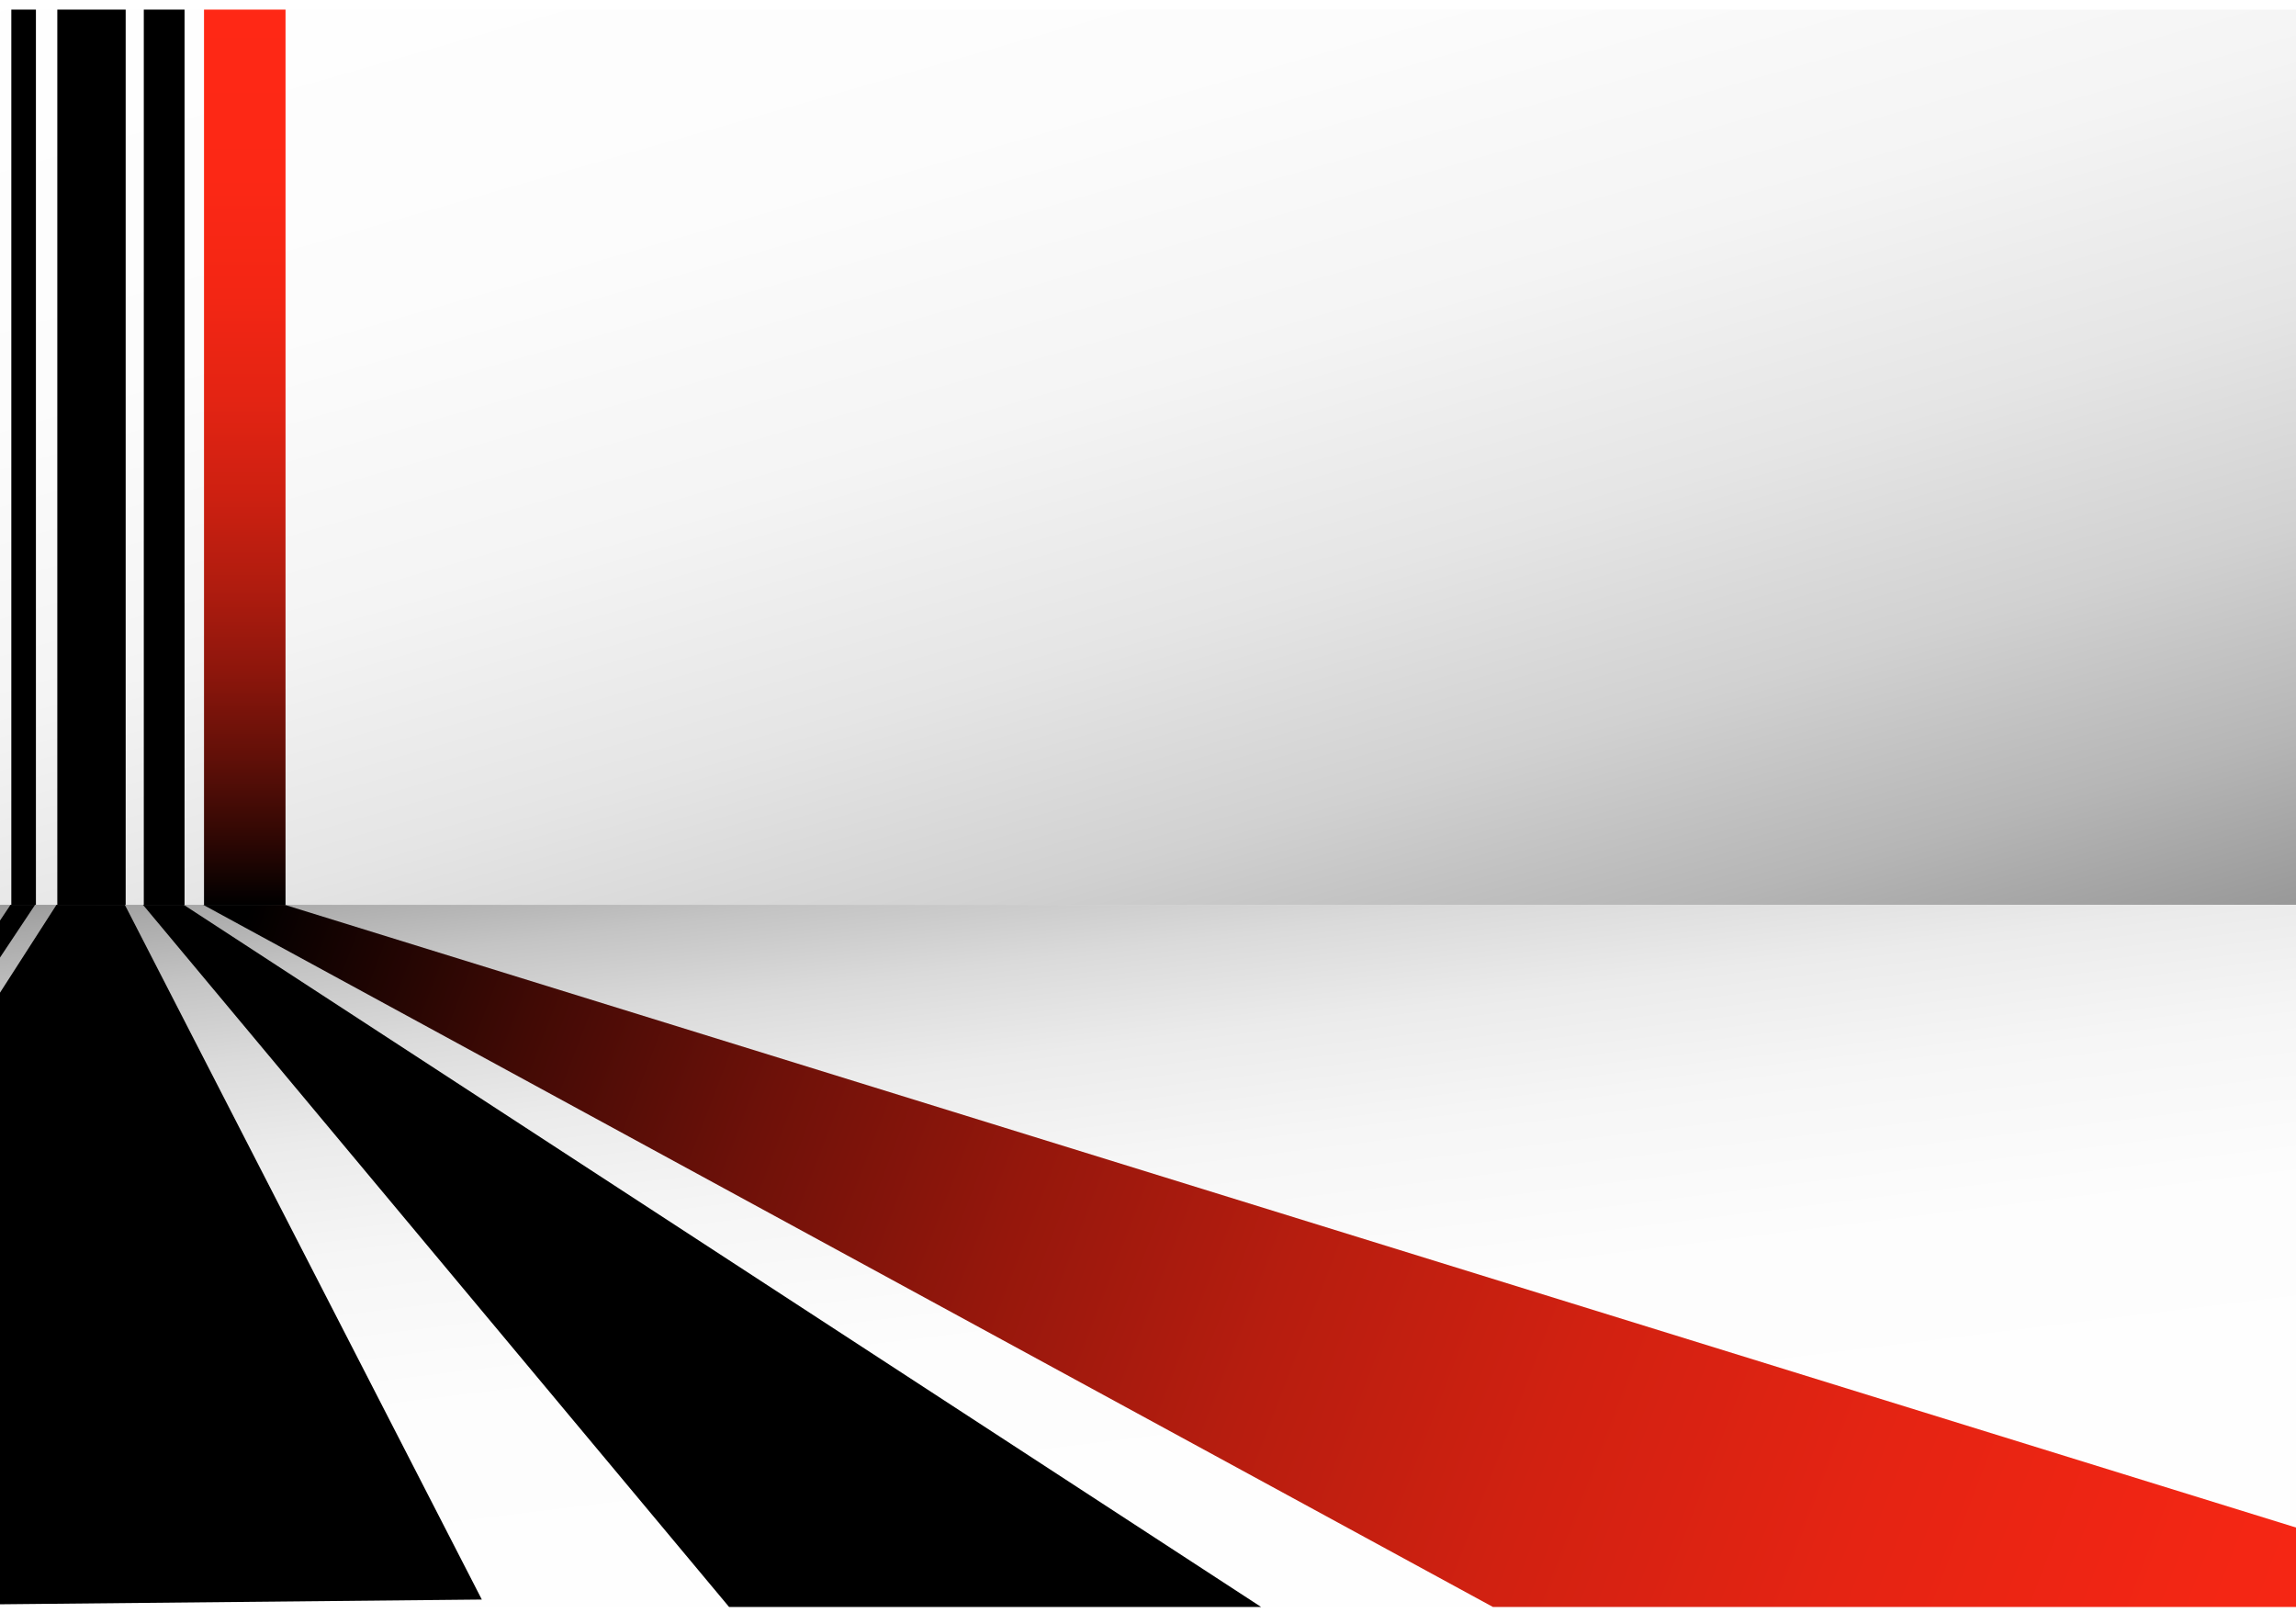
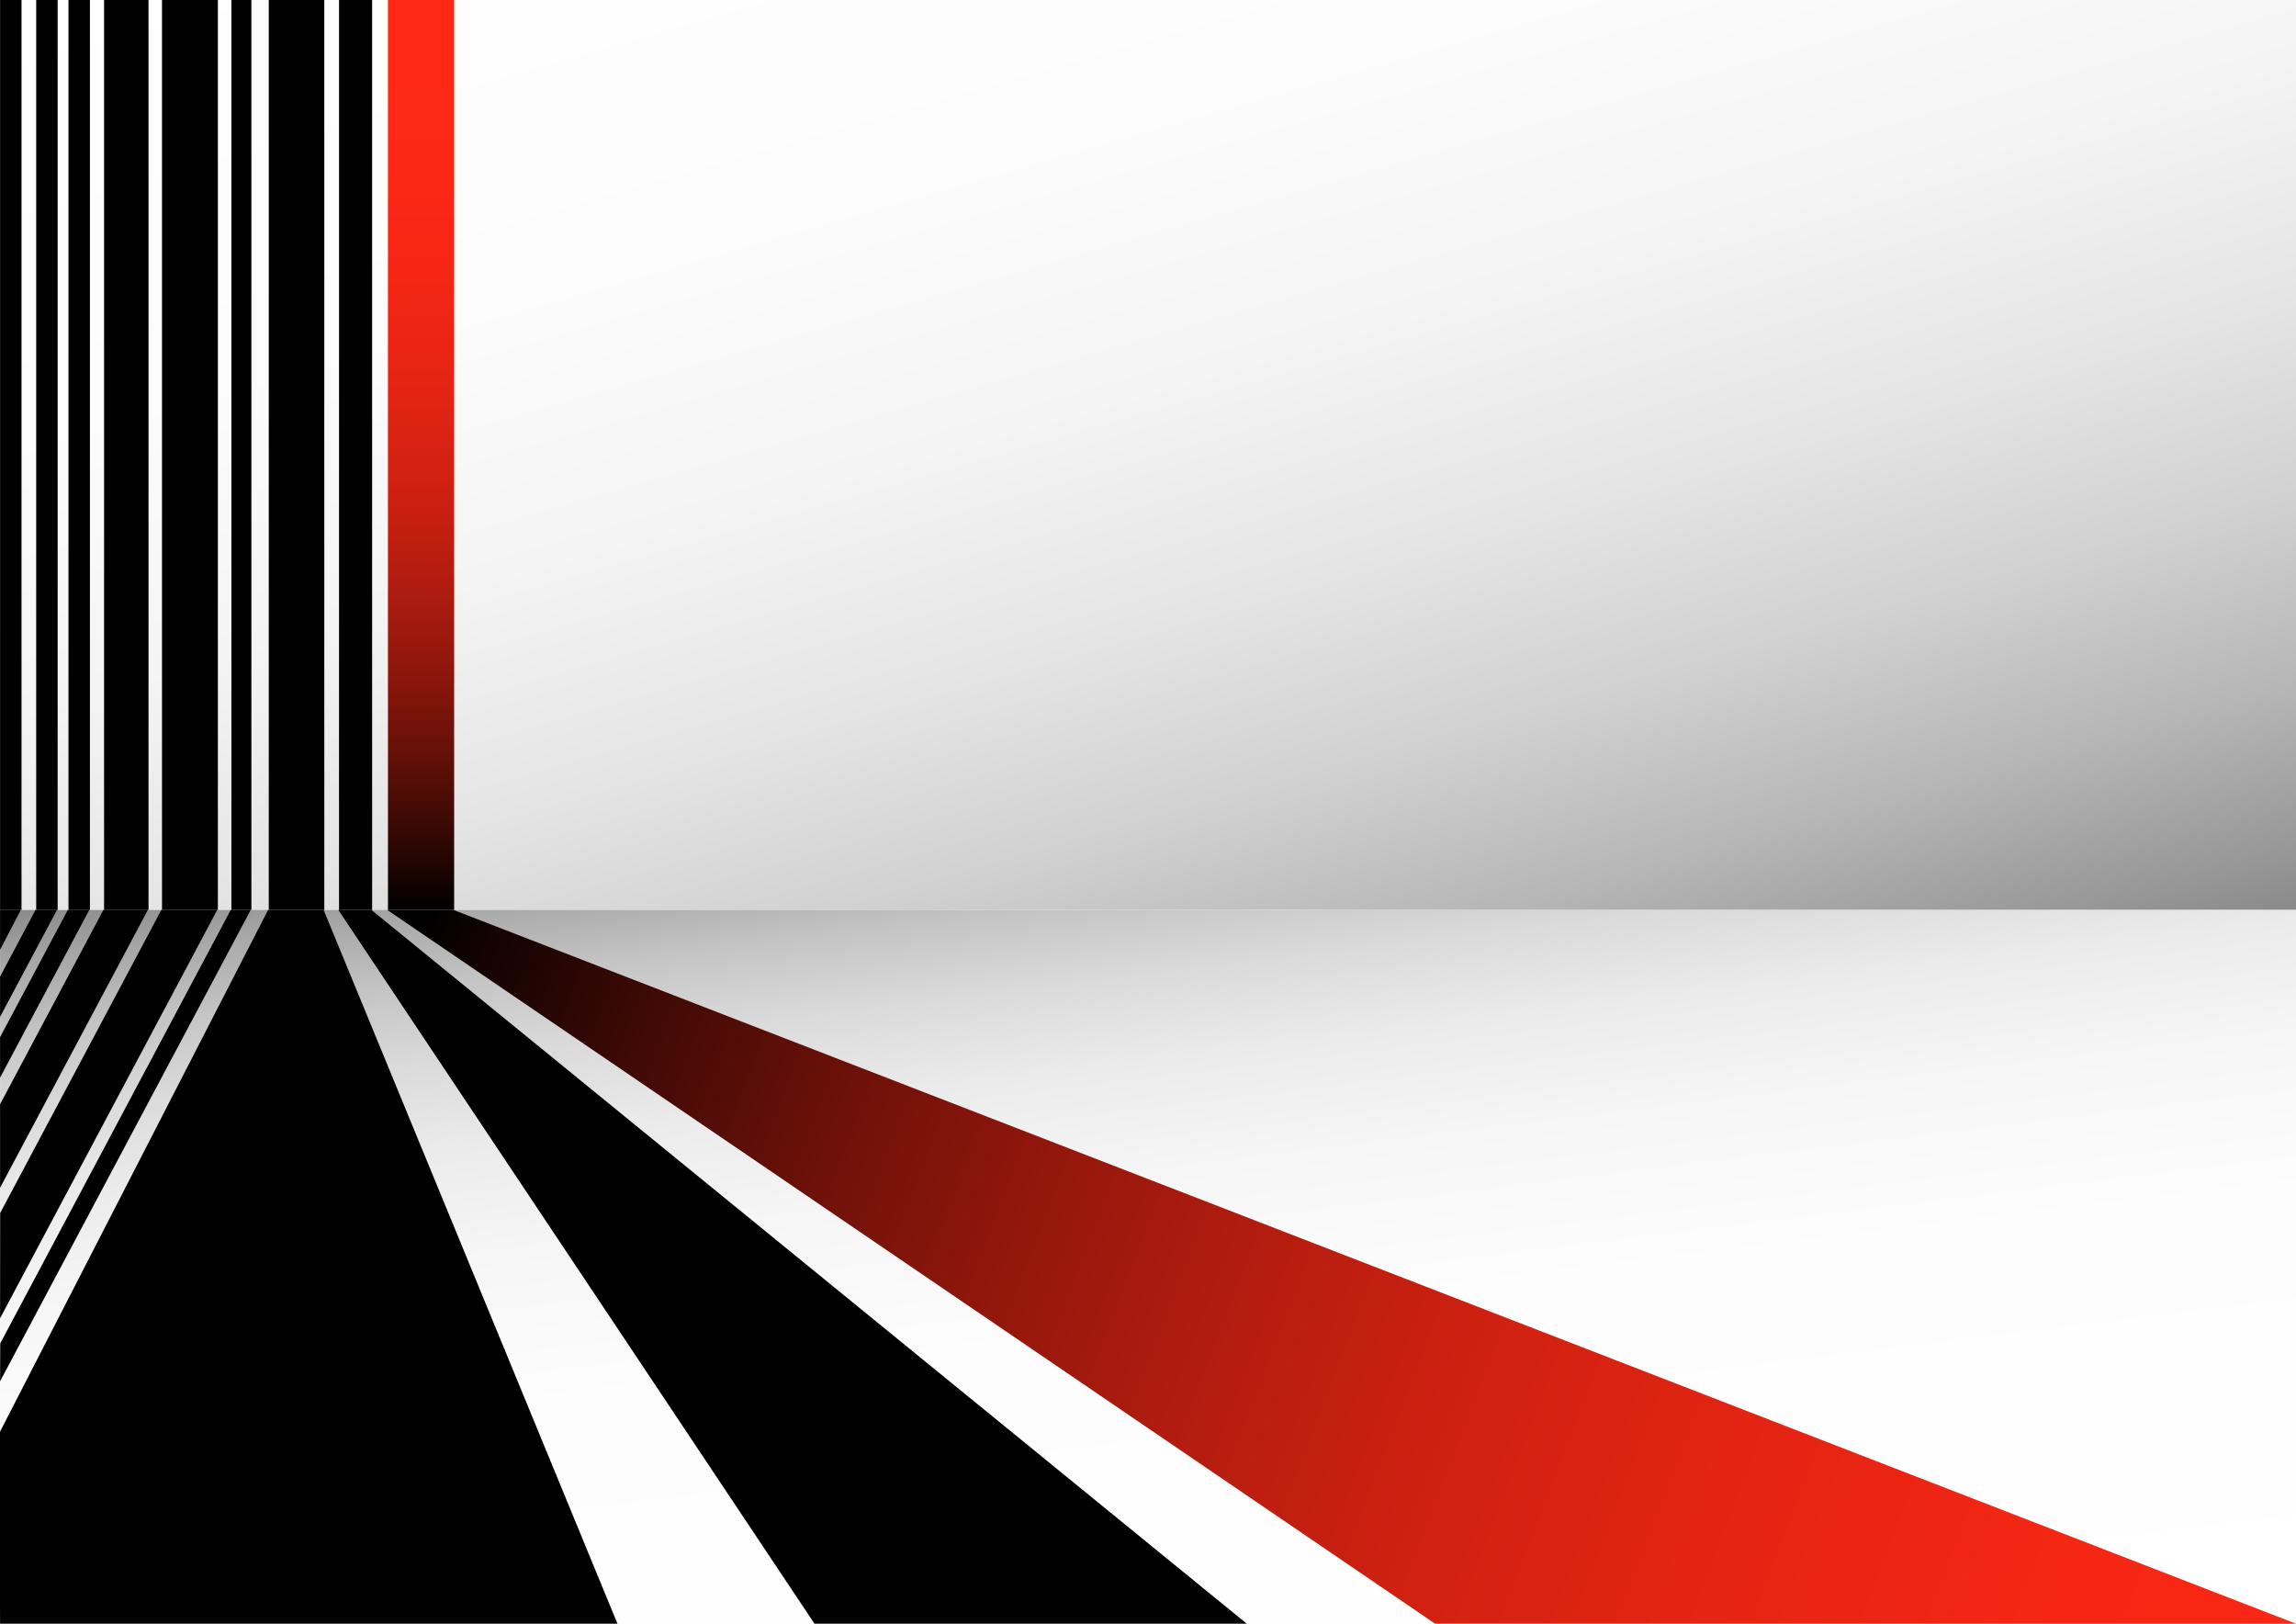
<svg xmlns="http://www.w3.org/2000/svg" version="1.1" id="Layer_1" x="0px" y="0px" width="841.89px" height="595.28px" viewBox="0 0 841.89 595.28" enable-background="new 0 0 841.89 595.28" xml:space="preserve">
-   <linearGradient id="SVGID_1_" gradientUnits="userSpaceOnUse" x1="335.024" y1="-121.294" x2="500.714" y2="456.534">
+   <linearGradient id="SVGID_1_" gradientUnits="userSpaceOnUse" x1="344.78" y1="-98.857" x2="497.134" y2="432.463">
    <stop offset="0" style="stop-color:#FFFFFF" />
    <stop offset="0.283" style="stop-color:#FCFCFC" />
    <stop offset="0.458" style="stop-color:#F4F4F4" />
    <stop offset="0.605" style="stop-color:#E5E5E5" />
    <stop offset="0.735" style="stop-color:#D1D1D1" />
    <stop offset="0.855" style="stop-color:#B6B6B6" />
    <stop offset="0.965" style="stop-color:#969696" />
    <stop offset="1" style="stop-color:#8A8A8A" />
  </linearGradient>
-   <rect x="-100.261" y="3.522" fill="url(#SVGID_1_)" width="1036.261" height="328.196" />
-   <linearGradient id="SVGID_2_" gradientUnits="userSpaceOnUse" x1="441.135" y1="649.912" x2="394.605" y2="270.956">
+   <rect x="0.025" fill="url(#SVGID_1_)" width="841.864" height="333.605" />
+   <linearGradient id="SVGID_2_" gradientUnits="userSpaceOnUse" x1="443.036" y1="644.253" x2="398.88" y2="284.632">
    <stop offset="0" style="stop-color:#FFFFFF" />
    <stop offset="0.436" style="stop-color:#FDFDFD" />
    <stop offset="0.593" style="stop-color:#F6F6F6" />
    <stop offset="0.705" style="stop-color:#EBEBEB" />
    <stop offset="0.795" style="stop-color:#DADADA" />
    <stop offset="0.873" style="stop-color:#C4C4C4" />
    <stop offset="0.94" style="stop-color:#A9A9A9" />
    <stop offset="1" style="stop-color:#8A8A8A" />
  </linearGradient>
-   <rect x="-100.261" y="331.718" fill="url(#SVGID_2_)" width="1036.261" height="257.433" />
-   <linearGradient id="SVGID_3_" gradientUnits="userSpaceOnUse" x1="89.751" y1="3.522" x2="89.751" y2="331.718">
+   <rect x="0.025" y="333.605" fill="url(#SVGID_2_)" width="841.864" height="261.675" />
+   <linearGradient id="SVGID_3_" gradientUnits="userSpaceOnUse" x1="154.392" y1="0" x2="154.392" y2="333.606">
    <stop offset="0" style="stop-color:#FF2815" />
    <stop offset="0.186" style="stop-color:#FC2815" />
    <stop offset="0.319" style="stop-color:#F32614" />
    <stop offset="0.436" style="stop-color:#E32413" />
    <stop offset="0.543" style="stop-color:#CD2011" />
    <stop offset="0.644" style="stop-color:#B01C0F" />
    <stop offset="0.74" style="stop-color:#8D160C" />
    <stop offset="0.832" style="stop-color:#631008" />
    <stop offset="0.918" style="stop-color:#340804" />
    <stop offset="1" style="stop-color:#000000" />
  </linearGradient>
-   <rect x="74.809" y="3.522" fill="url(#SVGID_3_)" width="29.885" height="328.196" />
-   <rect x="52.727" y="3.522" width="14.942" height="328.196" />
-   <rect x="21.016" y="3.522" width="25.065" height="328.196" />
-   <rect x="4.152" y="3.522" width="9.019" height="328.196" />
-   <rect x="-27.173" y="3.522" width="25.219" height="328.196" />
-   <rect x="-53.322" y="3.522" width="20.064" height="328.196" />
-   <rect x="-69.385" y="3.522" width="9.681" height="328.196" />
-   <rect x="-83.958" y="3.522" width="9.682" height="328.196" />
-   <rect x="-100.261" y="3.522" width="9.682" height="328.196" />
-   <linearGradient id="SVGID_4_" gradientUnits="userSpaceOnUse" x1="1199.233" y1="764.773" x2="89.319" y2="338.717">
+   <rect x="142.253" fill="url(#SVGID_3_)" width="24.278" height="333.605" />
+   <rect x="124.313" width="12.139" height="333.605" />
+   <rect x="98.551" width="20.363" height="333.605" />
+   <rect x="84.851" width="7.327" height="333.605" />
+   <rect x="59.402" width="20.488" height="333.605" />
+   <rect x="38.159" width="16.3" height="333.605" />
+   <rect x="25.108" width="7.865" height="333.605" />
+   <rect x="13.27" width="7.866" height="333.605" />
+   <rect x="0.025" width="7.865" height="333.605" />
+   <linearGradient id="SVGID_4_" gradientUnits="userSpaceOnUse" x1="1062.184" y1="739.264" x2="137.176" y2="384.187">
    <stop offset="0" style="stop-color:#FF2815" />
    <stop offset="0.218" style="stop-color:#FC2815" />
    <stop offset="0.354" style="stop-color:#F42614" />
    <stop offset="0.467" style="stop-color:#E52413" />
    <stop offset="0.568" style="stop-color:#D12111" />
    <stop offset="0.661" style="stop-color:#B61D0F" />
    <stop offset="0.747" style="stop-color:#95170C" />
    <stop offset="0.829" style="stop-color:#6E1109" />
    <stop offset="0.907" style="stop-color:#410A05" />
    <stop offset="0.98" style="stop-color:#0F0201" />
    <stop offset="1" style="stop-color:#000000" />
  </linearGradient>
-   <polygon fill="url(#SVGID_4_)" points="547.443,589.15 936,589.15 104.388,331.718 74.503,331.718 " />
-   <polygon points="267.344,589.15 462.442,589.15 67.364,331.718 52.422,331.718 " />
-   <polygon points="-100.566,520.341 -100.261,589.15 176.675,586.419 45.775,331.718 20.71,331.718 " />
-   <polygon points="-100.183,488.049 -100.261,501.719 12.866,331.718 3.847,331.718 " />
-   <polygon points="-100.216,441.024 -100.261,478.99 -2.26,331.718 -27.479,331.718 " />
-   <polygon points="-100.261,401.796 -100.261,431.916 -33.563,331.718 -53.628,331.718 " />
-   <polygon points="-100.261,377.598 -100.261,392.206 -60.01,331.718 -69.691,331.718 " />
-   <polygon points="-100.261,355.757 -100.261,370.27 -74.582,331.718 -84.263,331.718 " />
-   <polygon points="-100.261,332.868 -100.261,346.066 -90.884,331.718 -100.261,331.718 " />
+   <polygon fill="url(#SVGID_4_)" points="526.224,595.28 841.89,595.28 166.283,333.605 142.004,333.605 " />
+   <polygon points="298.669,595.28 457.168,595.28 136.205,333.605 124.066,333.605 " />
+   <polygon points="-0.223,525.336 0.025,595.28 226.408,595.28 118.666,333.605 98.303,333.605 " />
+   <polygon points="0.089,492.512 0.025,506.408 91.93,333.605 84.604,333.605 " />
+   <polygon points="0.061,444.713 0.025,483.305 79.642,333.605 59.153,333.605 " />
+   <polygon points="0.025,404.838 0.025,435.455 54.211,333.605 37.91,333.605 " />
+   <polygon points="0.025,380.24 0.025,395.09 32.725,333.605 24.86,333.605 " />
+   <polygon points="0.025,358.04 0.025,372.792 20.887,333.605 13.022,333.605 " />
+   <polygon points="0.025,334.774 0.025,348.19 7.643,333.605 0.025,333.605 " />
</svg>
